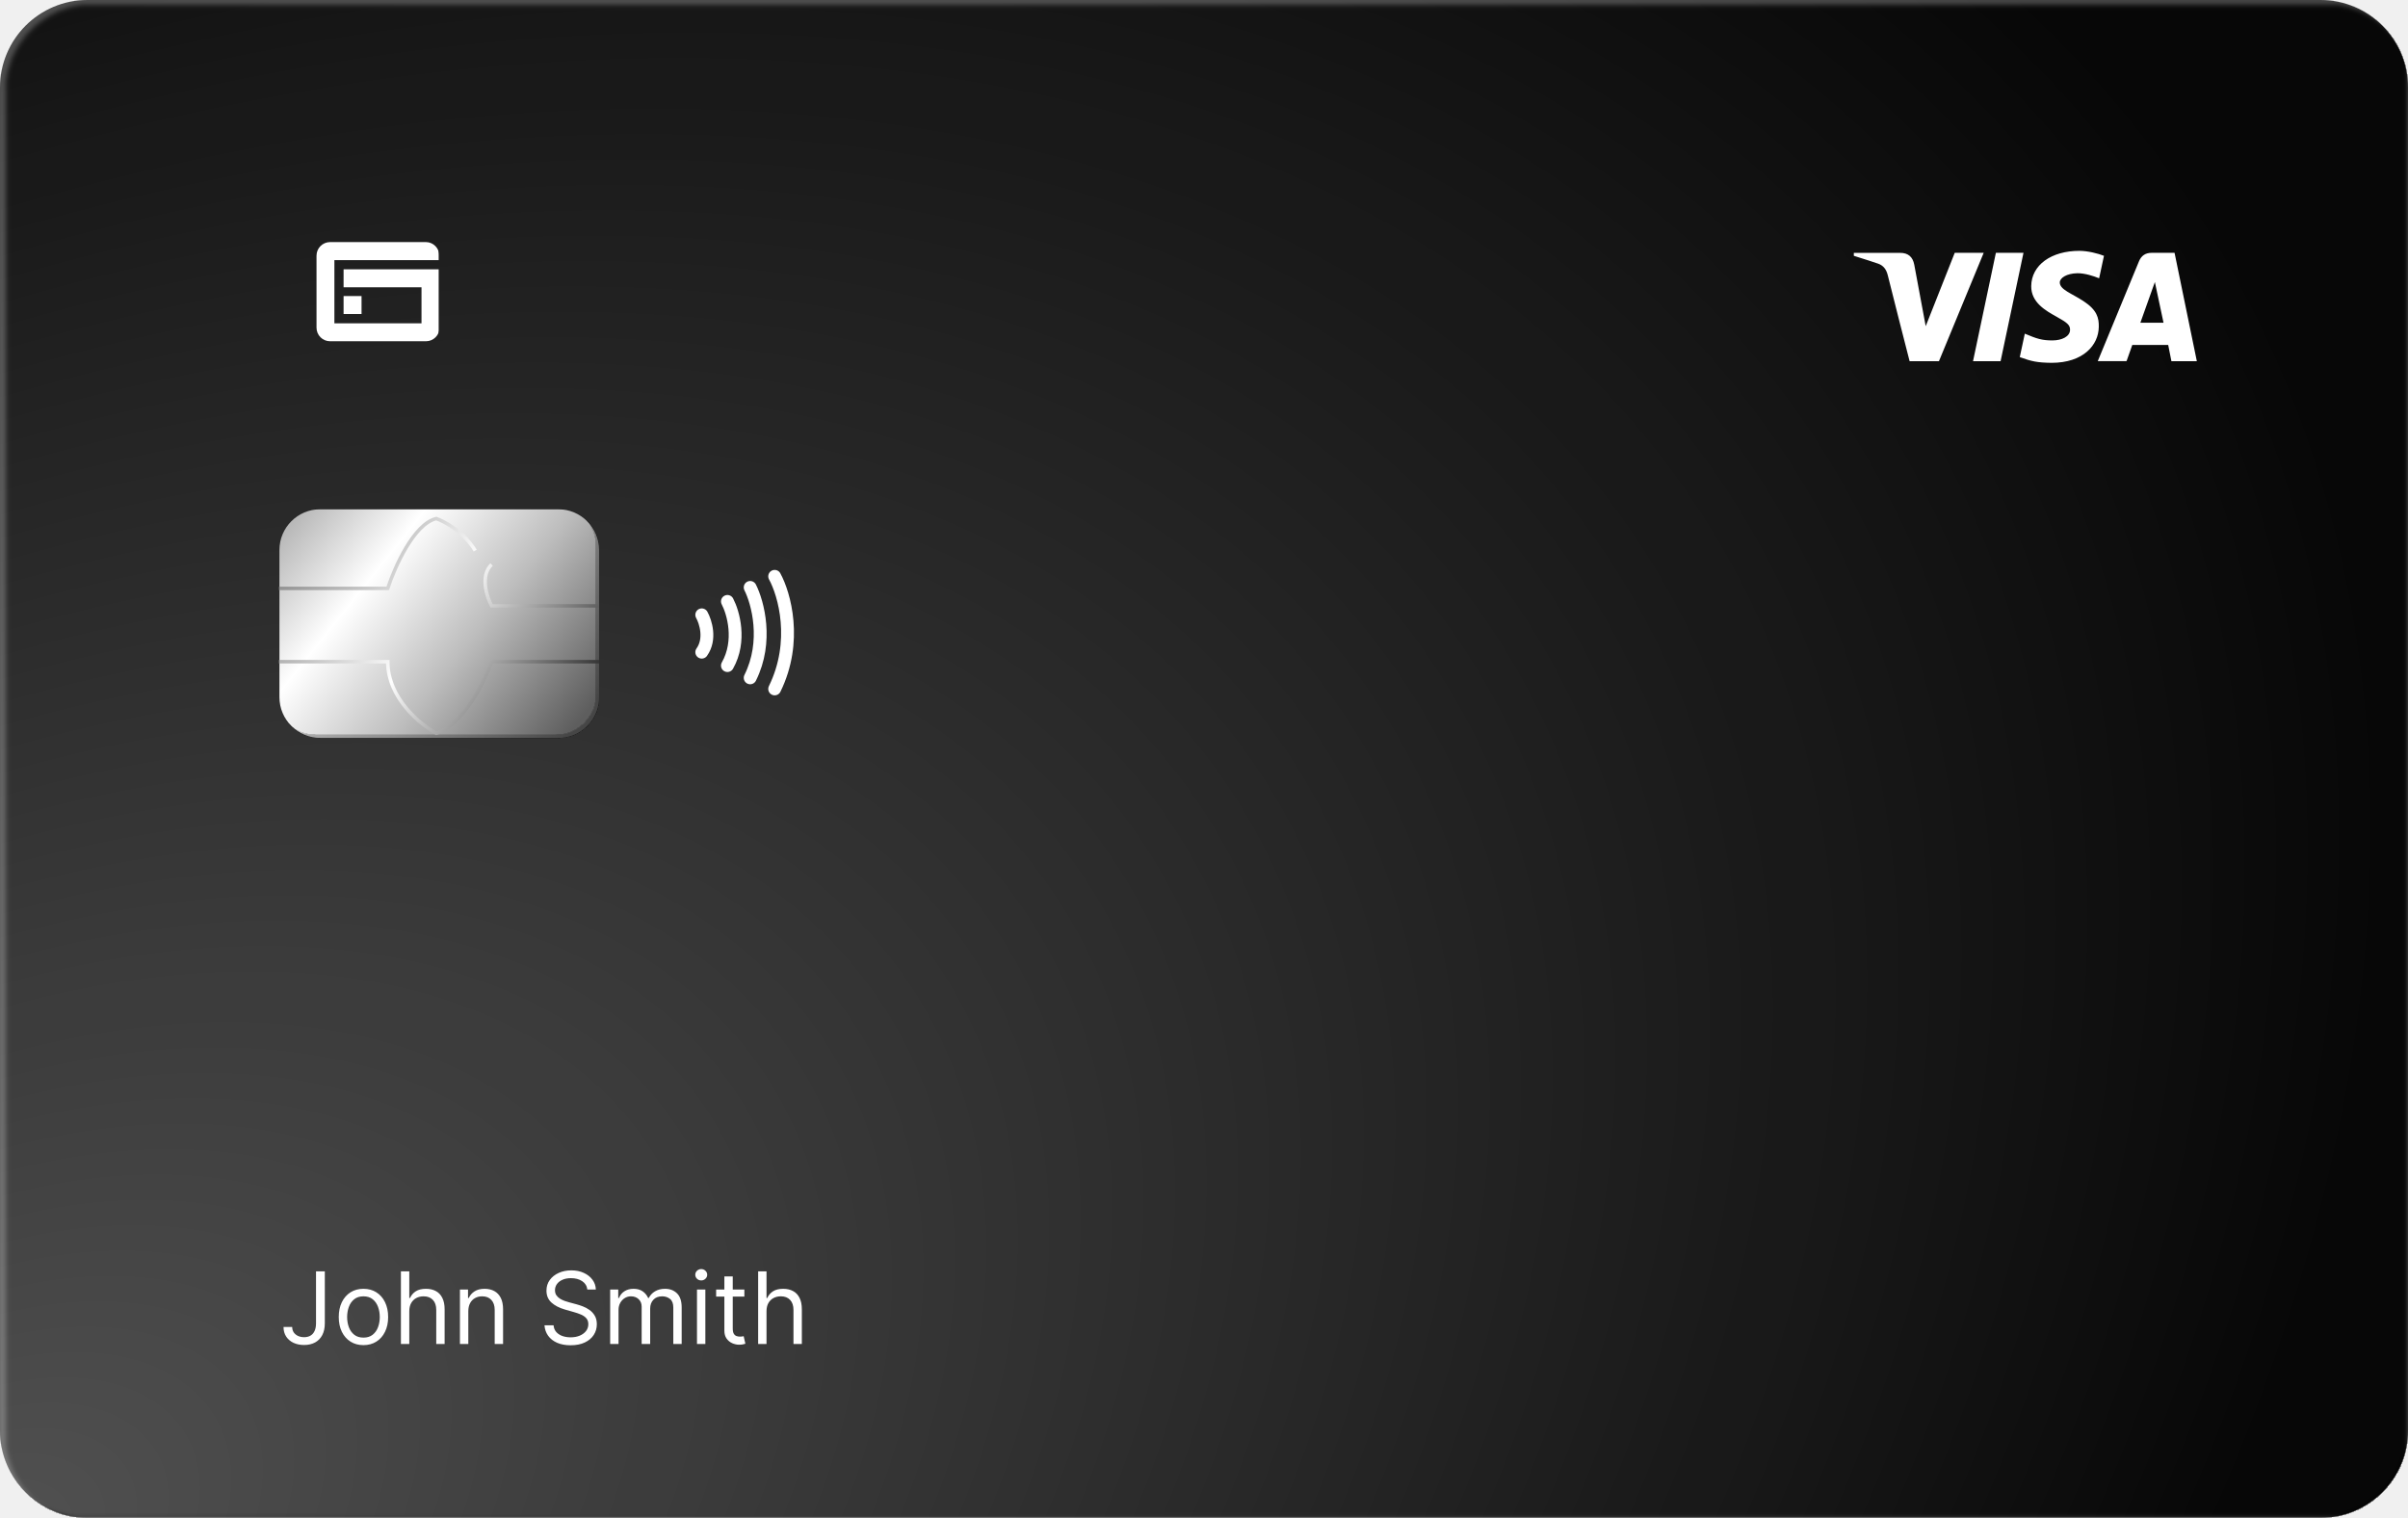
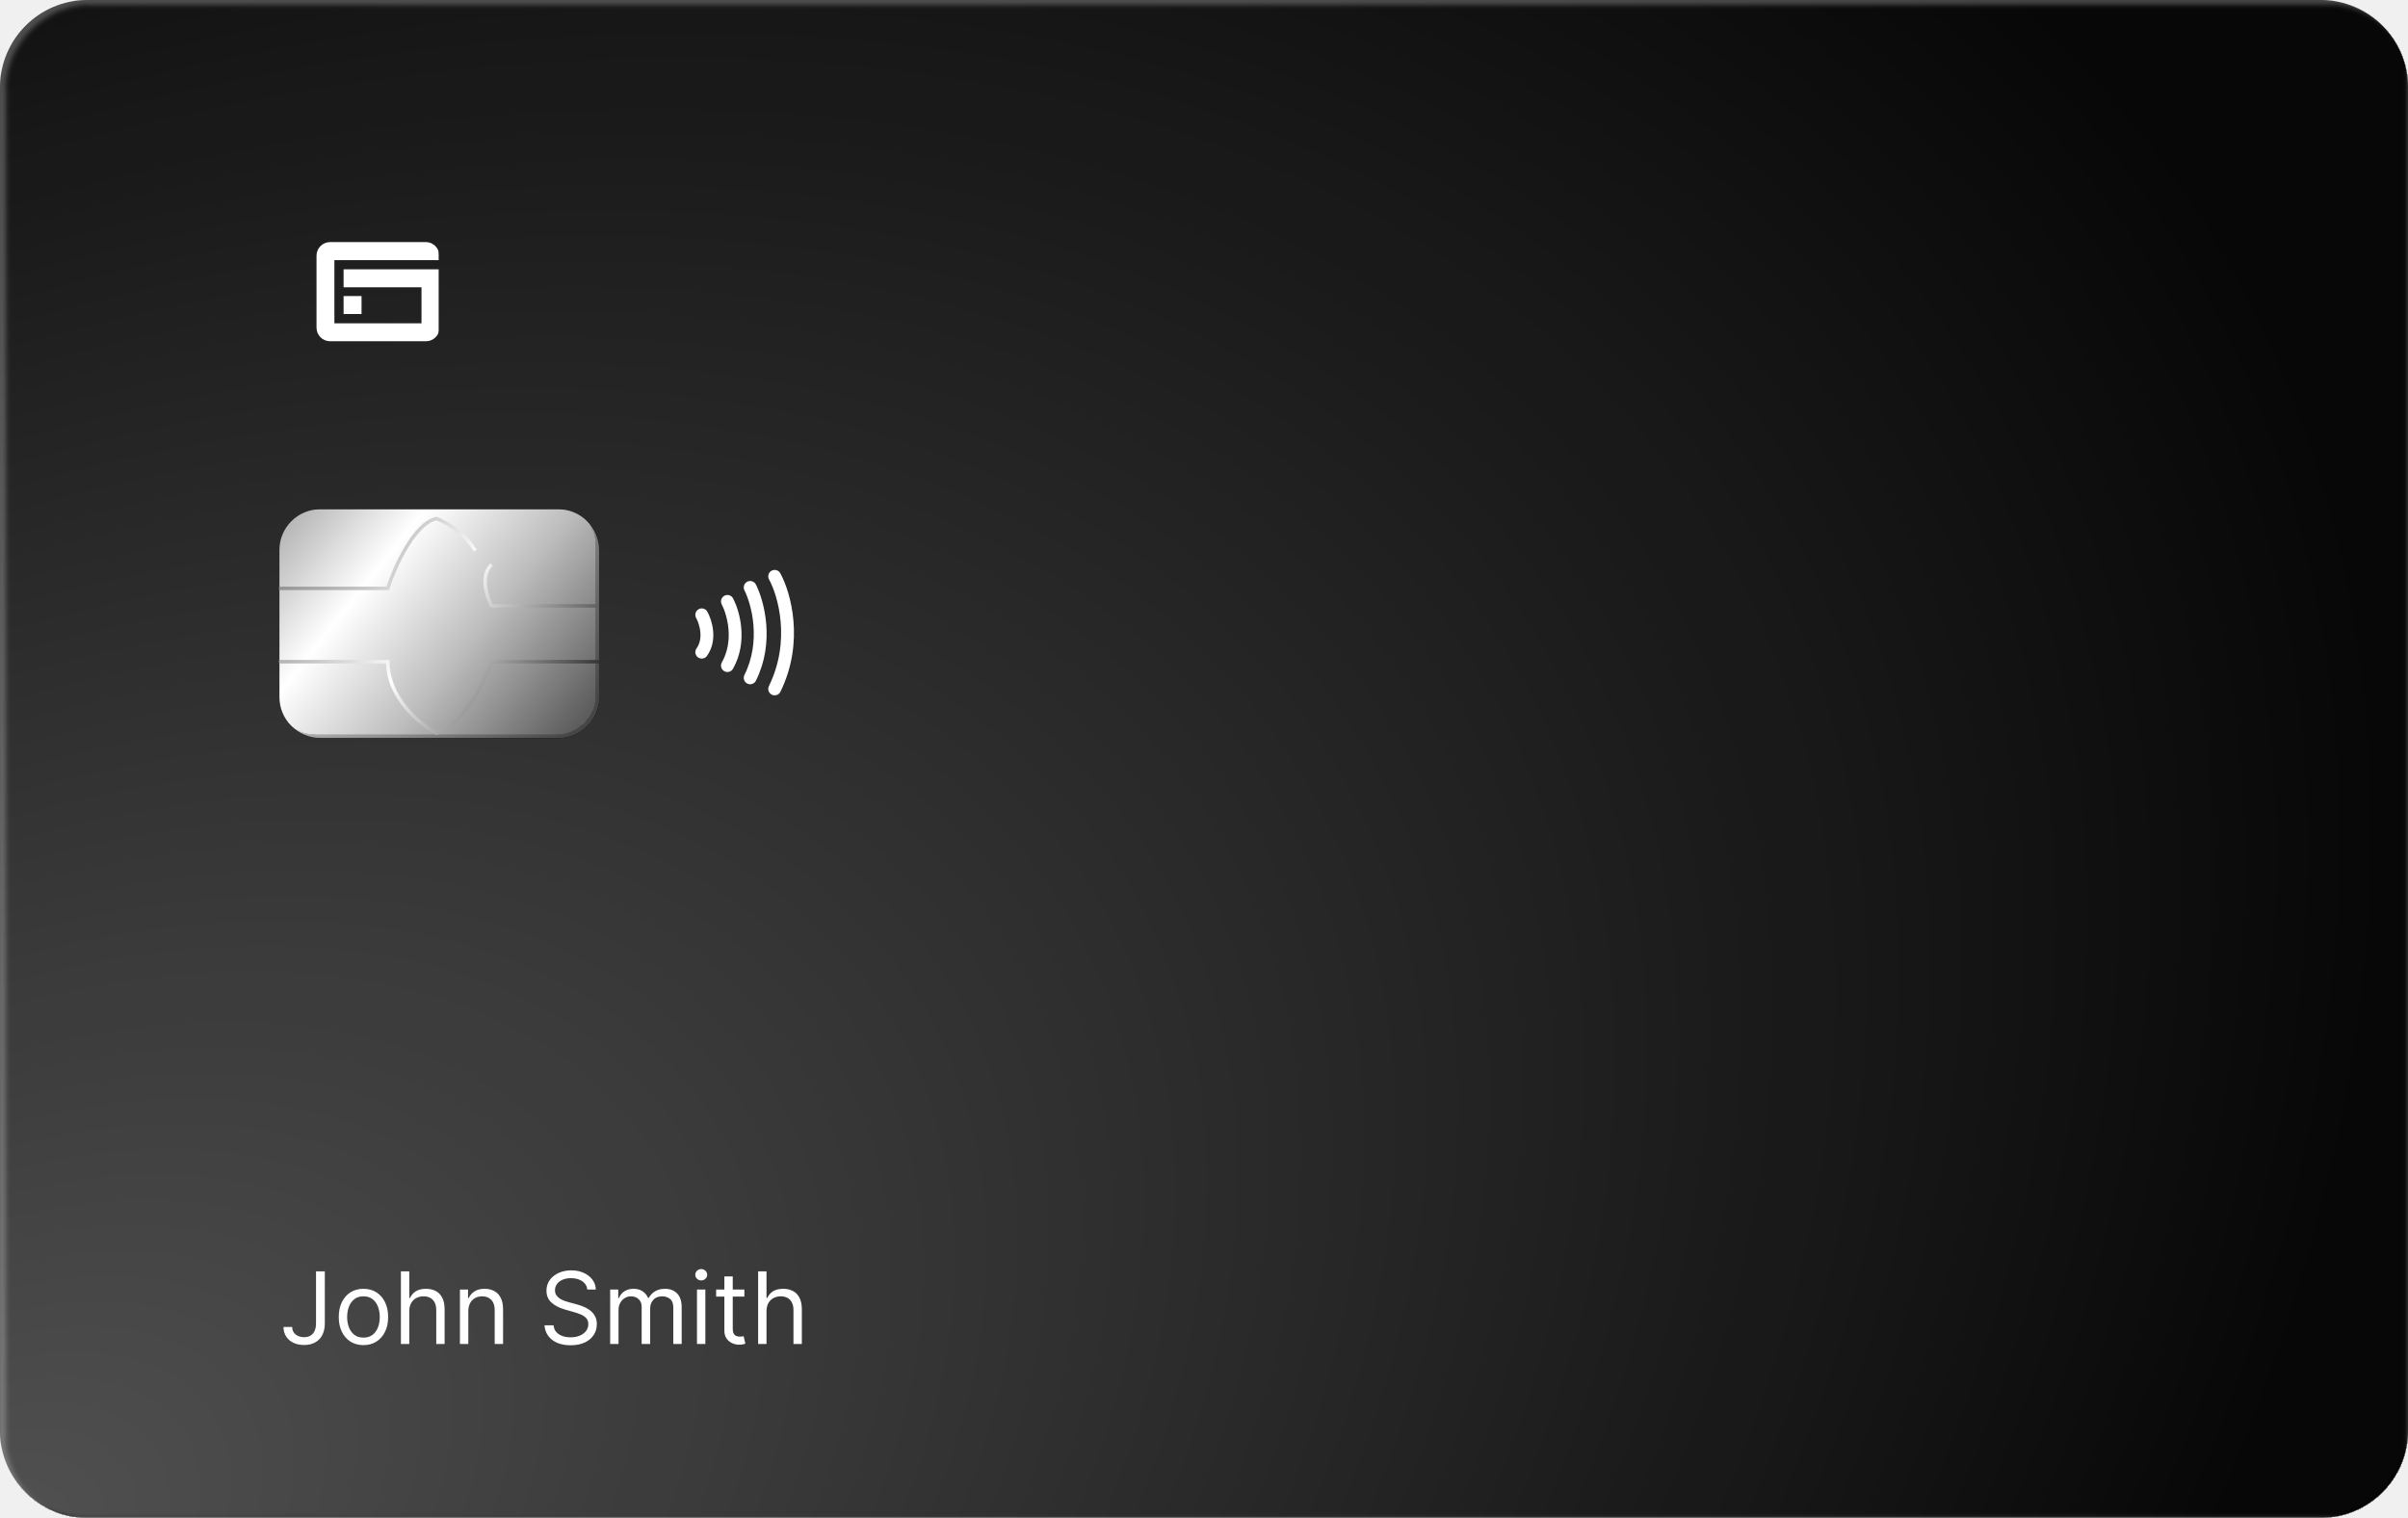
<svg xmlns="http://www.w3.org/2000/svg" width="2064" height="1301" viewBox="0 0 2064 1301" fill="none">
  <g clip-path="url(#clip0_1_4)">
    <g filter="url(#filter0_ii_1_4)" data-figma-bg-blur-radius="250">
      <rect y="1301" width="1301" height="2064" rx="75" transform="rotate(-90 0 1301)" fill="#070707" fill-opacity="1" />
      <rect y="1301" width="1301" height="2064" rx="75" transform="rotate(-90 0 1301)" fill="url(#paint0_radial_1_4)" />
    </g>
    <g filter="url(#filter1_i_1_4)">
      <rect x="239.5" y="436.5" width="274" height="196" rx="35" fill="url(#paint1_linear_1_4)" />
    </g>
    <path d="M239.185 504.337H332.358C338.257 486.22 354.845 448.888 374 444.5C381.114 446.993 397.736 455.969 407.313 471.925M239.185 567.167H332.358C332.358 598.282 360.119 621.02 374 628.5C397.319 620.921 415.295 584.453 421.367 567.167H513.5M513.5 519.297H421.367C417.203 511.485 411.373 493.467 421.367 483.893" stroke="url(#paint2_linear_1_4)" stroke-width="3" />
    <path d="M601.5 527C604.833 533 609.5 547.8 601.5 559M623.5 515.5C628.5 525 635.5 549.3 623.5 570.5M643 503.5C649.5 516.333 658.6 549.8 643 581M664 494C672.333 509.167 684 549.7 664 590.5" stroke="white" stroke-width="11" stroke-linecap="round" stroke-linejoin="round" />
    <path d="M270.878 1089.73H278.418V1134.24C278.418 1138.22 277.689 1141.59 276.229 1144.37C274.77 1147.15 272.712 1149.25 270.057 1150.69C267.402 1152.13 264.27 1152.85 260.662 1152.85C257.256 1152.85 254.226 1152.23 251.571 1151C248.915 1149.74 246.828 1147.96 245.307 1145.65C243.787 1143.33 243.027 1140.59 243.027 1137.41H250.446C250.446 1139.17 250.882 1140.71 251.753 1142.03C252.645 1143.32 253.861 1144.34 255.402 1145.07C256.942 1145.8 258.696 1146.16 260.662 1146.16C262.831 1146.16 264.675 1145.71 266.196 1144.79C267.716 1143.88 268.871 1142.54 269.662 1140.78C270.472 1139 270.878 1136.82 270.878 1134.24V1089.73ZM311.529 1152.97C307.313 1152.97 303.614 1151.97 300.431 1149.96C297.269 1147.96 294.796 1145.15 293.013 1141.54C291.249 1137.93 290.367 1133.72 290.367 1128.89C290.367 1124.03 291.249 1119.78 293.013 1116.15C294.796 1112.52 297.269 1109.71 300.431 1107.7C303.614 1105.69 307.313 1104.69 311.529 1104.69C315.745 1104.69 319.434 1105.69 322.597 1107.7C325.779 1109.71 328.252 1112.52 330.015 1116.15C331.799 1119.78 332.691 1124.03 332.691 1128.89C332.691 1133.72 331.799 1137.93 330.015 1141.54C328.252 1145.15 325.779 1147.96 322.597 1149.96C319.434 1151.97 315.745 1152.97 311.529 1152.97ZM311.529 1146.53C314.732 1146.53 317.367 1145.71 319.434 1144.06C321.502 1142.42 323.032 1140.26 324.026 1137.59C325.019 1134.91 325.515 1132.01 325.515 1128.89C325.515 1125.77 325.019 1122.86 324.026 1120.17C323.032 1117.47 321.502 1115.29 319.434 1113.63C317.367 1111.97 314.732 1111.14 311.529 1111.14C308.327 1111.14 305.691 1111.97 303.624 1113.63C301.556 1115.29 300.026 1117.47 299.033 1120.17C298.04 1122.86 297.543 1125.77 297.543 1128.89C297.543 1132.01 298.04 1134.91 299.033 1137.59C300.026 1140.26 301.556 1142.42 303.624 1144.06C305.691 1145.71 308.327 1146.53 311.529 1146.53ZM350.82 1123.91V1152H343.644V1089.73H350.82V1112.6H351.428C352.523 1110.18 354.164 1108.27 356.354 1106.85C358.563 1105.41 361.502 1104.69 365.171 1104.69C368.353 1104.69 371.141 1105.33 373.532 1106.61C375.924 1107.86 377.779 1109.8 379.096 1112.41C380.434 1115.01 381.103 1118.31 381.103 1122.32V1152H373.928V1122.81C373.928 1119.1 372.965 1116.23 371.039 1114.21C369.134 1112.16 366.489 1111.14 363.104 1111.14C360.752 1111.14 358.644 1111.63 356.779 1112.63C354.935 1113.62 353.475 1115.07 352.401 1116.97C351.347 1118.88 350.82 1121.19 350.82 1123.91ZM401.406 1123.91V1152H394.231V1105.3H401.163V1112.6H401.771C402.866 1110.22 404.528 1108.32 406.757 1106.88C408.987 1105.42 411.865 1104.69 415.392 1104.69C418.554 1104.69 421.321 1105.34 423.693 1106.64C426.064 1107.91 427.909 1109.86 429.227 1112.47C430.544 1115.07 431.203 1118.35 431.203 1122.32V1152H424.027V1122.81C424.027 1119.14 423.075 1116.28 421.169 1114.24C419.264 1112.17 416.649 1111.14 413.325 1111.14C411.034 1111.14 408.987 1111.63 407.183 1112.63C405.399 1113.62 403.991 1115.07 402.957 1116.97C401.923 1118.88 401.406 1121.19 401.406 1123.91ZM503.422 1105.3C503.057 1102.22 501.578 1099.83 498.983 1098.12C496.388 1096.42 493.206 1095.57 489.436 1095.57C486.679 1095.57 484.267 1096.01 482.199 1096.91C480.152 1097.8 478.551 1099.02 477.396 1100.59C476.26 1102.15 475.693 1103.92 475.693 1105.91C475.693 1107.57 476.088 1109 476.879 1110.19C477.689 1111.37 478.723 1112.35 479.98 1113.14C481.237 1113.91 482.554 1114.55 483.933 1115.06C485.311 1115.54 486.578 1115.94 487.733 1116.24L494.057 1117.95C495.679 1118.37 497.483 1118.96 499.469 1119.71C501.476 1120.46 503.392 1121.48 505.216 1122.78C507.061 1124.06 508.581 1125.7 509.777 1127.71C510.973 1129.71 511.571 1132.18 511.571 1135.09C511.571 1138.46 510.689 1141.5 508.925 1144.22C507.182 1146.93 504.628 1149.09 501.263 1150.69C497.919 1152.29 493.855 1153.09 489.071 1153.09C484.612 1153.09 480.75 1152.37 477.487 1150.94C474.244 1149.5 471.69 1147.49 469.825 1144.92C467.98 1142.34 466.936 1139.35 466.693 1135.95H474.477C474.679 1138.3 475.47 1140.24 476.848 1141.78C478.247 1143.3 480.01 1144.44 482.139 1145.19C484.287 1145.92 486.598 1146.28 489.071 1146.28C491.949 1146.28 494.534 1145.82 496.824 1144.89C499.115 1143.93 500.929 1142.62 502.267 1140.93C503.605 1139.23 504.273 1137.24 504.273 1134.97C504.273 1132.91 503.696 1131.22 502.54 1129.93C501.385 1128.63 499.865 1127.57 497.98 1126.76C496.095 1125.95 494.057 1125.24 491.868 1124.64L484.206 1122.45C479.341 1121.05 475.49 1119.05 472.652 1116.46C469.815 1113.86 468.396 1110.47 468.396 1106.27C468.396 1102.78 469.338 1099.74 471.223 1097.15C473.129 1094.53 475.683 1092.51 478.885 1091.07C482.108 1089.61 485.706 1088.88 489.679 1088.88C493.693 1088.88 497.26 1089.6 500.382 1091.04C503.503 1092.46 505.976 1094.4 507.8 1096.88C509.645 1099.35 510.618 1102.16 510.719 1105.3H503.422ZM522.995 1152V1105.3H529.928V1112.6H530.536C531.509 1110.1 533.08 1108.17 535.248 1106.79C537.417 1105.39 540.022 1104.69 543.063 1104.69C546.144 1104.69 548.708 1105.39 550.755 1106.79C552.822 1108.17 554.434 1110.1 555.589 1112.6H556.076C557.272 1110.18 559.066 1108.27 561.457 1106.85C563.849 1105.41 566.718 1104.69 570.062 1104.69C574.238 1104.69 577.653 1106 580.309 1108.61C582.964 1111.21 584.292 1115.25 584.292 1120.74V1152H577.116V1120.74C577.116 1117.3 576.173 1114.84 574.288 1113.36C572.403 1111.88 570.184 1111.14 567.63 1111.14C564.346 1111.14 561.802 1112.13 559.998 1114.12C558.194 1116.08 557.292 1118.57 557.292 1121.6V1152H549.995V1120.01C549.995 1117.36 549.133 1115.22 547.41 1113.6C545.687 1111.96 543.468 1111.14 540.752 1111.14C538.887 1111.14 537.144 1111.63 535.522 1112.63C533.921 1113.62 532.624 1115 531.63 1116.76C530.657 1118.5 530.171 1120.52 530.171 1122.81V1152H522.995ZM597.411 1152V1105.3H604.587V1152H597.411ZM601.06 1097.51C599.661 1097.51 598.455 1097.04 597.442 1096.09C596.448 1095.13 595.952 1093.99 595.952 1092.65C595.952 1091.31 596.448 1090.17 597.442 1089.21C598.455 1088.26 599.661 1087.78 601.06 1087.78C602.458 1087.78 603.654 1088.26 604.648 1089.21C605.661 1090.17 606.168 1091.31 606.168 1092.65C606.168 1093.99 605.661 1095.13 604.648 1096.09C603.654 1097.04 602.458 1097.51 601.06 1097.51ZM638.04 1105.3V1111.38H613.837V1105.3H638.04ZM620.891 1094.11H628.067V1138.62C628.067 1140.65 628.361 1142.17 628.949 1143.18C629.557 1144.18 630.327 1144.84 631.26 1145.19C632.212 1145.51 633.216 1145.68 634.27 1145.68C635.06 1145.68 635.709 1145.64 636.216 1145.55C636.722 1145.45 637.128 1145.37 637.432 1145.31L638.891 1151.76C638.405 1151.94 637.726 1152.12 636.854 1152.3C635.982 1152.51 634.878 1152.61 633.54 1152.61C631.513 1152.61 629.526 1152.17 627.581 1151.3C625.655 1150.43 624.054 1149.1 622.777 1147.32C621.52 1145.53 620.891 1143.28 620.891 1140.57V1094.11ZM657.012 1123.91V1152H649.837V1089.73H657.012V1112.6H657.621C658.715 1110.18 660.357 1108.27 662.546 1106.85C664.756 1105.41 667.695 1104.69 671.364 1104.69C674.546 1104.69 677.333 1105.33 679.725 1106.61C682.117 1107.86 683.971 1109.8 685.289 1112.41C686.627 1115.01 687.296 1118.31 687.296 1122.32V1152H680.12V1122.81C680.12 1119.1 679.157 1116.23 677.232 1114.21C675.326 1112.16 672.681 1111.14 669.296 1111.14C666.945 1111.14 664.837 1111.63 662.972 1112.63C661.127 1113.62 659.668 1115.07 658.594 1116.97C657.539 1118.88 657.012 1121.19 657.012 1123.91Z" fill="white" />
-     <path d="M1861.22 309.614L1858.46 295.697H1827.67L1822.77 309.515L1798.08 309.565C1809.83 281.027 1821.61 252.499 1833.41 223.981C1835.42 219.144 1838.99 216.682 1844.24 216.707C1848.26 216.744 1854.81 216.744 1863.91 216.72L1883 309.577L1861.22 309.614ZM1834.6 276.633H1854.45L1847.03 241.746L1834.6 276.633ZM1675.49 216.695L1700.3 216.72L1661.94 309.627L1636.81 309.602C1630.49 285.062 1624.25 260.501 1618.09 235.92C1616.87 231.021 1614.44 227.594 1609.78 225.973C1605.62 224.526 1598.7 222.299 1589 219.268V216.732H1628.65C1635.51 216.732 1639.52 220.085 1640.81 226.963C1642.1 233.854 1645.36 251.396 1650.61 279.59L1675.49 216.695ZM1734.41 216.72L1714.78 309.602L1691.17 309.577L1710.76 216.695L1734.41 216.72ZM1782.3 215C1789.37 215 1798.28 217.227 1803.4 219.268L1799.26 238.53C1794.63 236.649 1787.01 234.113 1780.6 234.2C1771.29 234.361 1765.53 238.307 1765.53 242.093C1765.53 248.254 1775.53 251.359 1785.82 258.089C1797.57 265.759 1799.11 272.649 1798.96 280.134C1798.81 295.672 1785.82 311 1758.43 311C1745.93 310.814 1741.43 309.751 1731.23 306.101L1735.55 285.998C1745.92 290.39 1750.32 291.788 1759.19 291.788C1767.31 291.788 1774.28 288.472 1774.34 282.695C1774.39 278.588 1771.89 276.546 1762.78 271.474C1753.66 266.39 1740.88 259.351 1741.05 245.223C1741.26 227.136 1758.22 215 1782.32 215H1782.3Z" fill="white" />
    <mask id="mask0_1_4" style="mask-type:luminance" maskUnits="userSpaceOnUse" x="181" y="165" width="195" height="195">
      <path d="M376 165H181V360H376V165Z" fill="white" />
    </mask>
    <g mask="url(#mask0_1_4)">
      <path d="M365.088 207.5H282.971C276.502 207.5 271.3 212.703 271.3 219.171V280.829C271.3 287.297 276.502 292.5 282.971 292.5H365.088C371.556 292.5 376.759 287.297 376.759 280.829V230.842H294.501V246.239H361.291V277.103H286.626V222.967H376.548V219.171C376.618 212.843 371.416 207.5 365.088 207.5Z" fill="white" />
      <path d="M309.898 253.761H294.501V269.158H309.898V253.761Z" fill="white" />
    </g>
  </g>
  <defs>
    <filter id="filter0_ii_1_4" x="-250" y="-250" width="2564" height="1801" filterUnits="userSpaceOnUse" color-interpolation-filters="sRGB">
      <feFlood flood-opacity="0" result="BackgroundImageFix" />
      <feBlend mode="normal" in="SourceGraphic" in2="BackgroundImageFix" result="shape" />
      <feColorMatrix in="SourceAlpha" type="matrix" values="0 0 0 0 0 0 0 0 0 0 0 0 0 0 0 0 0 0 127 0" result="hardAlpha" />
      <feOffset dx="-2" dy="-2" />
      <feGaussianBlur stdDeviation="1.5" />
      <feComposite in2="hardAlpha" operator="arithmetic" k2="-1" k3="1" />
      <feColorMatrix type="matrix" values="0 0 0 0 0 0 0 0 0 0 0 0 0 0 0 0 0 0 0.36 0" />
      <feBlend mode="normal" in2="shape" result="effect1_innerShadow_1_4" />
      <feColorMatrix in="SourceAlpha" type="matrix" values="0 0 0 0 0 0 0 0 0 0 0 0 0 0 0 0 0 0 127 0" result="hardAlpha" />
      <feOffset dx="5" dy="4" />
      <feGaussianBlur stdDeviation="2" />
      <feComposite in2="hardAlpha" operator="arithmetic" k2="-1" k3="1" />
      <feColorMatrix type="matrix" values="0 0 0 0 1 0 0 0 0 1 0 0 0 0 1 0 0 0 0.25 0" />
      <feBlend mode="normal" in2="effect1_innerShadow_1_4" result="effect2_innerShadow_1_4" />
    </filter>
    <clipPath id="bgblur_1_1_4_clip_path" transform="translate(250 250)">
      <rect y="1301" width="1301" height="2064" rx="75" transform="rotate(-90 0 1301)" />
    </clipPath>
    <filter id="filter1_i_1_4" x="239.5" y="436.5" width="274" height="196" filterUnits="userSpaceOnUse" color-interpolation-filters="sRGB">
      <feFlood flood-opacity="0" result="BackgroundImageFix" />
      <feBlend mode="normal" in="SourceGraphic" in2="BackgroundImageFix" result="shape" />
      <feColorMatrix in="SourceAlpha" type="matrix" values="0 0 0 0 0 0 0 0 0 0 0 0 0 0 0 0 0 0 127 0" result="hardAlpha" />
      <feOffset dx="-3" dy="-3" />
      <feComposite in2="hardAlpha" operator="arithmetic" k2="-1" k3="1" />
      <feColorMatrix type="matrix" values="0 0 0 0 0 0 0 0 0 0 0 0 0 0 0 0 0 0 0.25 0" />
      <feBlend mode="normal" in2="shape" result="effect1_innerShadow_1_4" />
    </filter>
    <radialGradient id="paint0_radial_1_4" cx="0" cy="0" r="1" gradientUnits="userSpaceOnUse" gradientTransform="translate(-40.4999 1272) rotate(60.0023) scale(2263.16 1426.54)">
      <stop stop-color="white" stop-opacity="0.3" />
      <stop offset="1" stop-color="white" stop-opacity="0" />
    </radialGradient>
    <linearGradient id="paint1_linear_1_4" x1="239.5" y1="436.5" x2="485" y2="632.5" gradientUnits="userSpaceOnUse">
      <stop stop-color="#ABABAB" />
      <stop offset="0.312" stop-color="white" />
      <stop offset="0.63" stop-color="#BDBDBD" />
      <stop offset="1" stop-color="#5E5E5E" />
    </linearGradient>
    <linearGradient id="paint2_linear_1_4" x1="249.5" y1="447.5" x2="495" y2="623.5" gradientUnits="userSpaceOnUse">
      <stop stop-color="#7D7D7D" />
      <stop offset="0.495" stop-color="white" />
      <stop offset="1" stop-color="#1C1C1C" />
    </linearGradient>
    <clipPath id="clip0_1_4">
      <rect width="2064" height="1301" fill="white" />
    </clipPath>
  </defs>
</svg>
